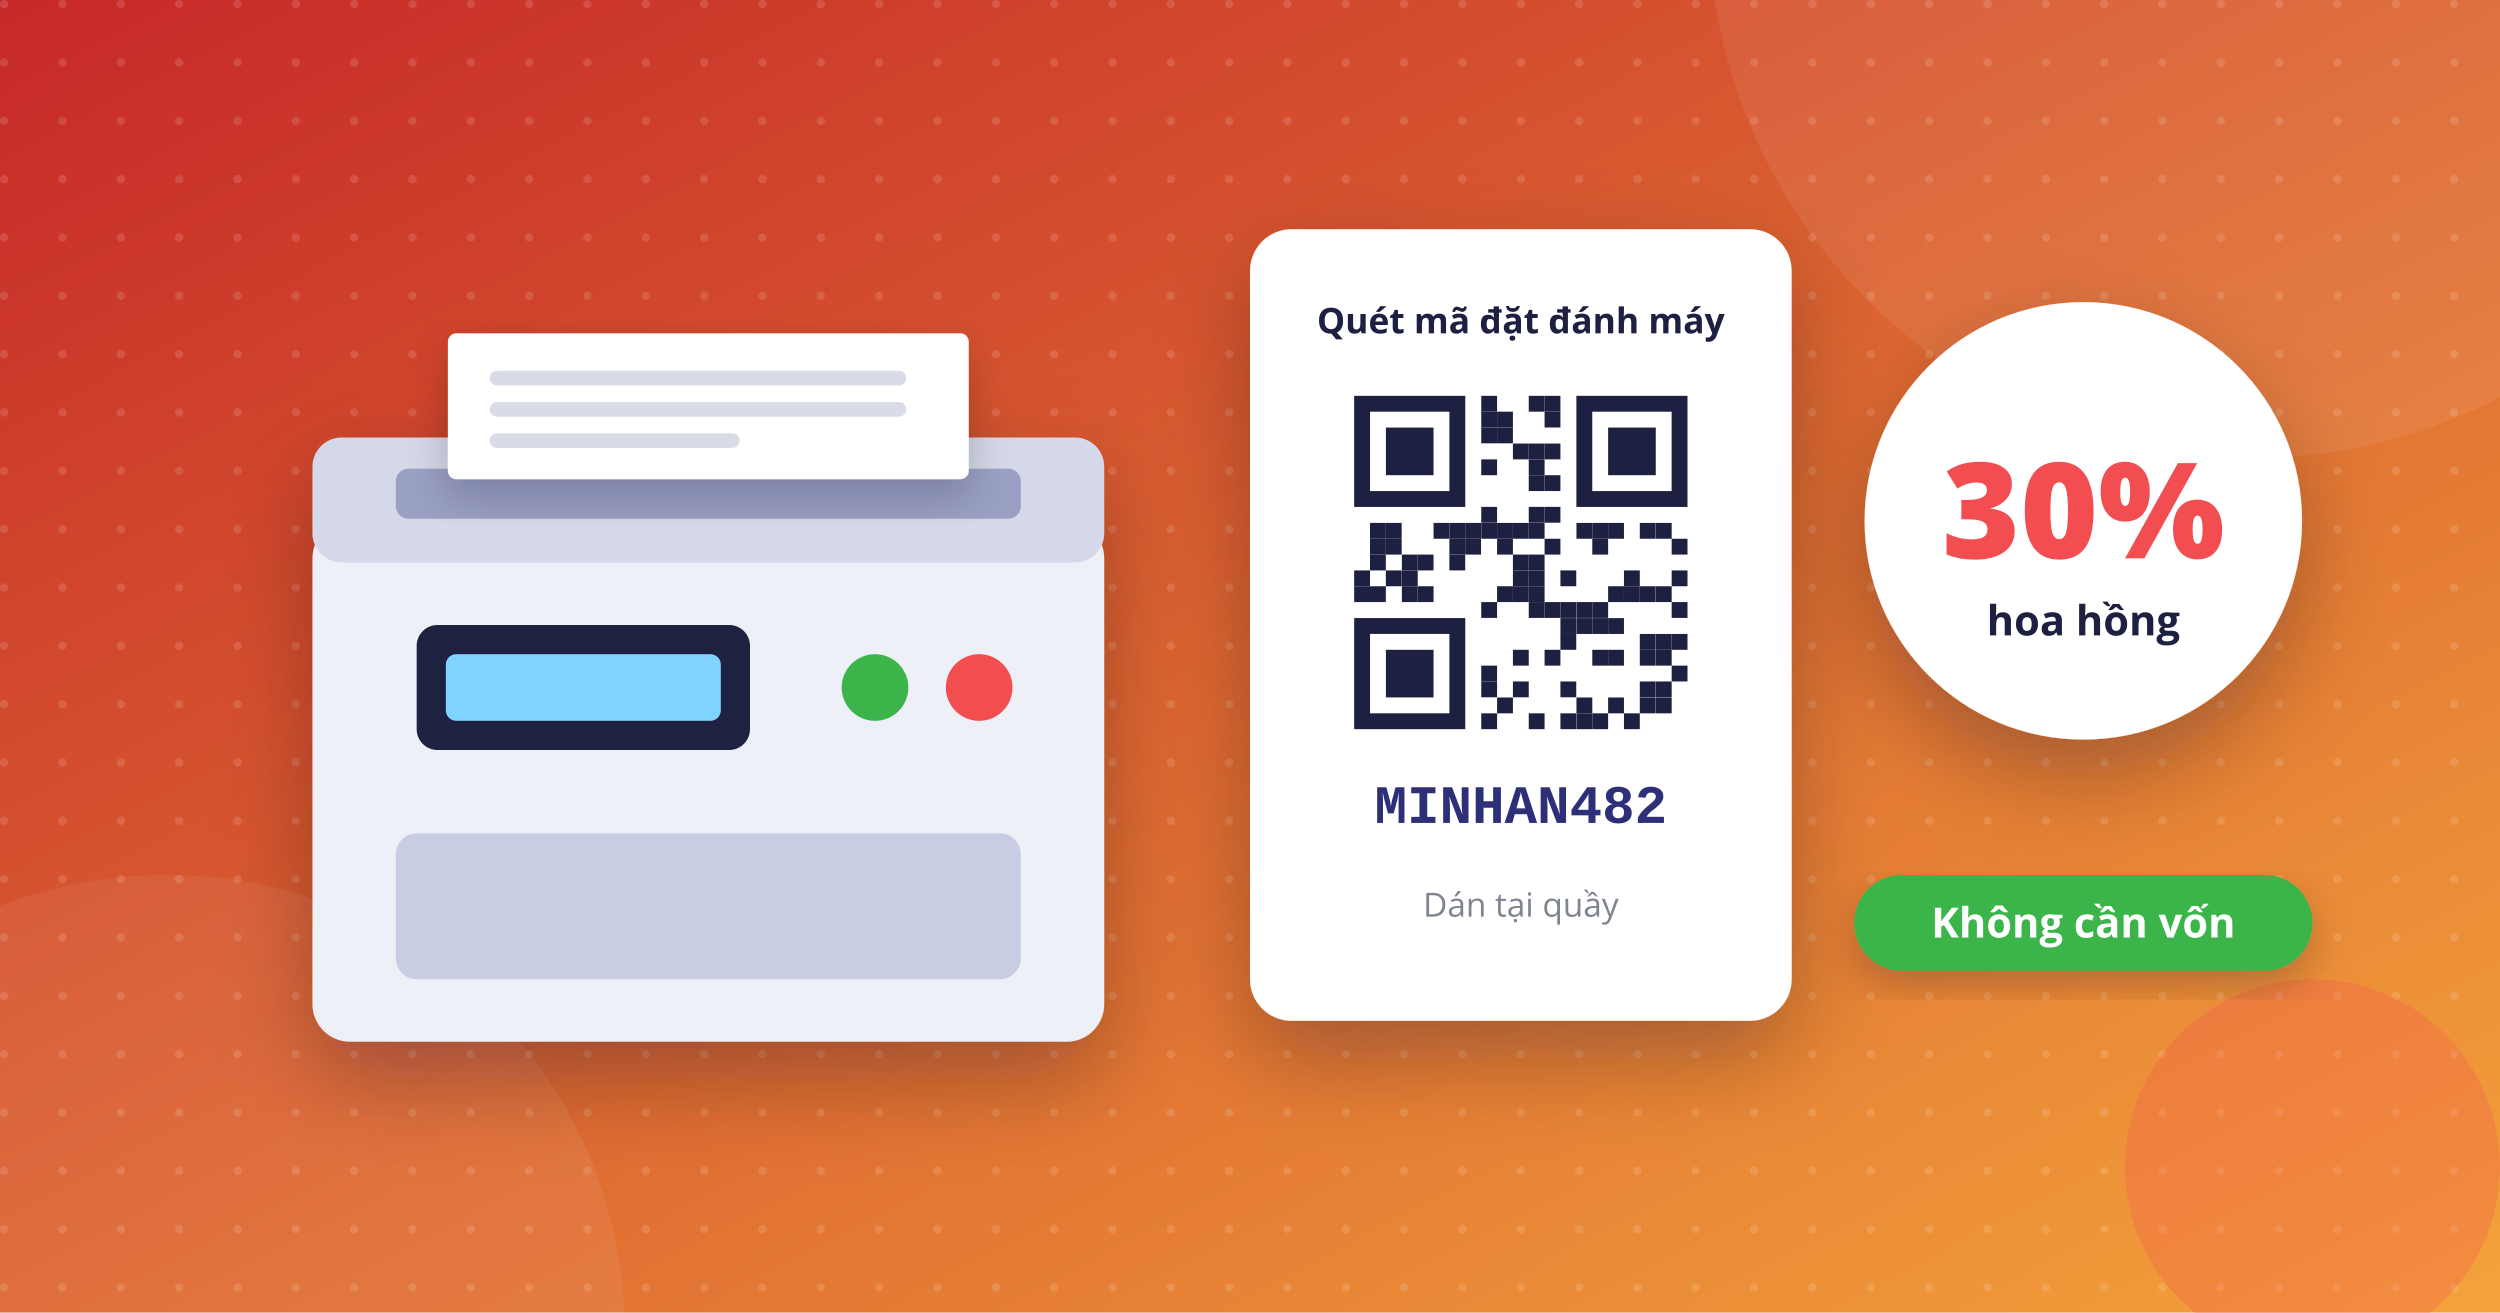
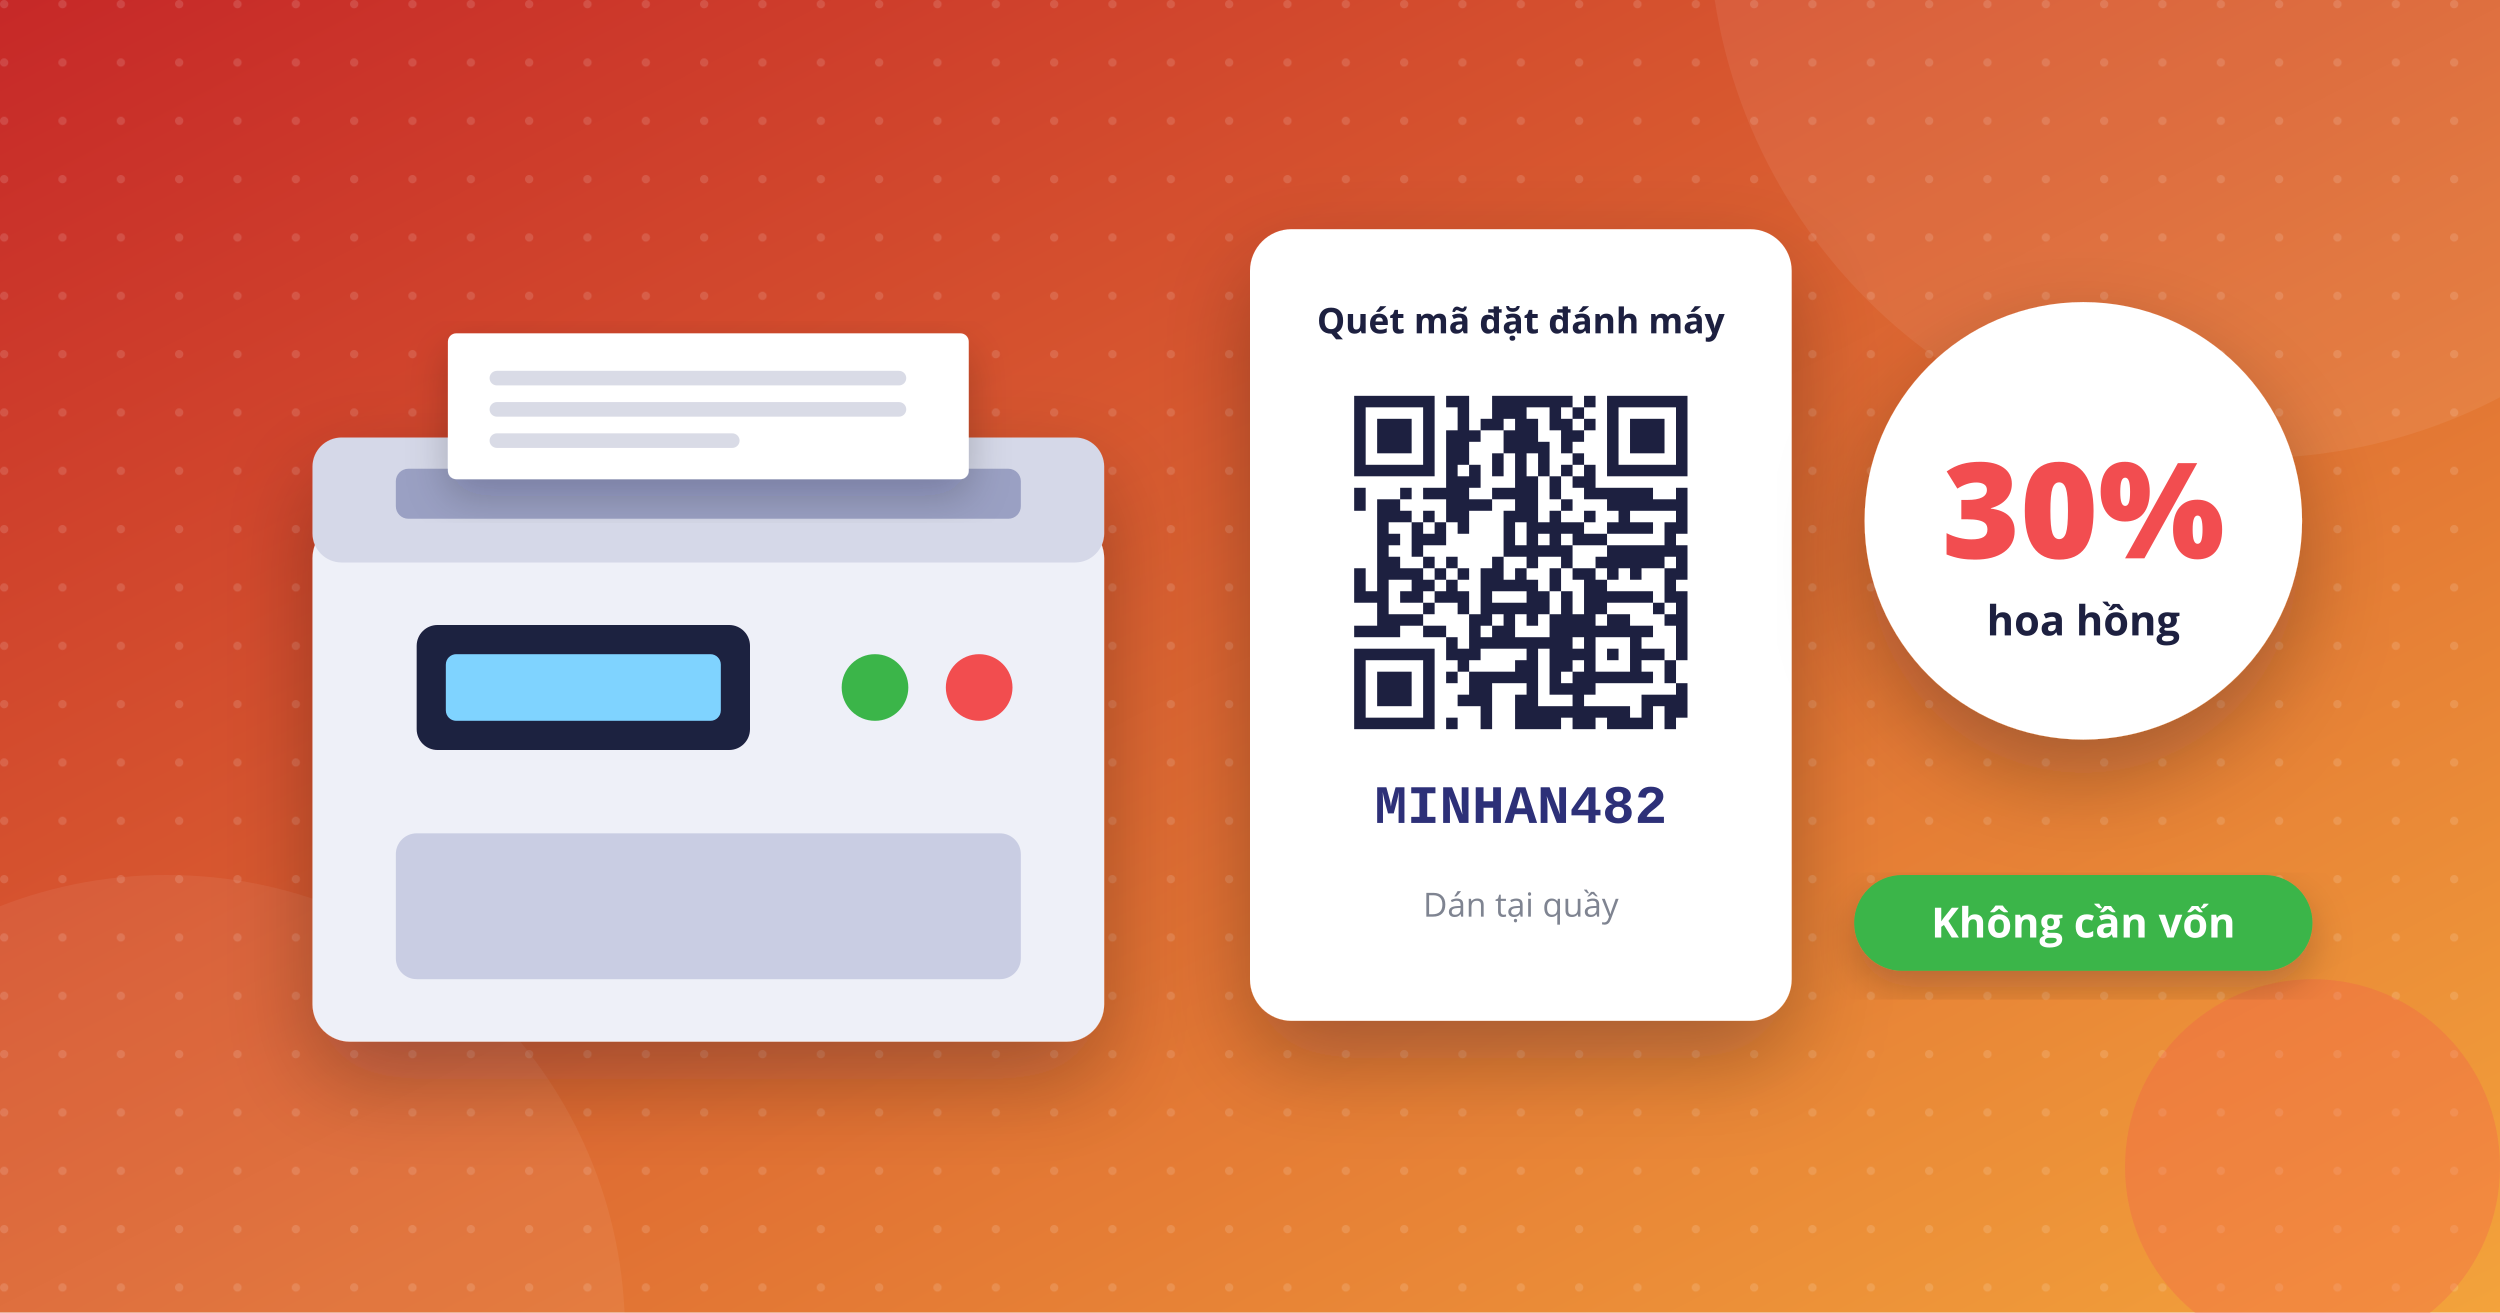
<svg xmlns="http://www.w3.org/2000/svg" viewBox="0 0 1200 630" role="img">
  <defs>
    <linearGradient id="bg" x1="0" y1="0" x2="1" y2="1">
      <stop offset="0" stop-color="#c62828" />
      <stop offset="1" stop-color="#f3a33b" />
    </linearGradient>
    <filter id="sh" x="-20%" y="-20%" width="140%" height="150%">
      <feDropShadow dx="0" dy="18" stdDeviation="22" flood-color="#0b0d2a" flood-opacity=".28" />
    </filter>
    <filter id="sh2" x="-20%" y="-20%" width="140%" height="150%">
      <feDropShadow dx="0" dy="8" stdDeviation="10" flood-color="#0b0d2a" flood-opacity=".22" />
    </filter>
    <pattern id="dots" width="28" height="28" patternUnits="userSpaceOnUse">
      <circle cx="2" cy="2" r="2" fill="#fff" opacity=".13" />
    </pattern>
  </defs>
  <rect width="1200" height="630" fill="url(#bg)" />
  <rect width="1200" height="630" fill="url(#dots)" />
  <circle cx="1080" cy="-40" r="260" fill="#fff" opacity=".07" />
  <circle cx="80" cy="640" r="220" fill="#fff" opacity=".06" />
  <circle cx="1110" cy="560" r="90" fill="#f24d50" opacity=".25" />
  <g filter="url(#sh)">
    <rect x="150" y="250" width="380" height="250" rx="18" fill="#eef0f8" />
    <rect x="150" y="210" width="380" height="60" rx="14" fill="#d5d8e8" />
    <rect x="190" y="225" width="300" height="24" rx="6" fill="#9aa0c3" />
    <rect x="200" y="300" width="160" height="60" rx="10" fill="#1d2040" />
    <rect x="214" y="314" width="132" height="32" rx="5" fill="#7fd3ff" />
    <circle cx="420" cy="330" r="16" fill="#3bb54a" />
    <circle cx="470" cy="330" r="16" fill="#f24d50" />
    <rect x="190" y="400" width="300" height="70" rx="10" fill="#c9cde3" />
  </g>
  <rect x="215" y="160" width="250" height="70" rx="4" fill="#fff" filter="url(#sh2)" />
  <rect x="235" y="178" width="200" height="7" rx="3.5" fill="#d9dbe6" />
  <rect x="235" y="193" width="200" height="7" rx="3.5" fill="#d9dbe6" />
  <rect x="235" y="208" width="120" height="7" rx="3.5" fill="#d9dbe6" />
  <g filter="url(#sh)">
    <rect x="600" y="110" width="260" height="380" rx="20" fill="#fff" />
  </g>
-   <rect x="642" y="182" width="176" height="176" fill="#fff" />
-   <rect x="711.0" y="190.0" width="7.6" height="7.6" fill="#1d2040" />
-   <rect x="733.8" y="190.0" width="7.6" height="7.6" fill="#1d2040" />
-   <rect x="741.4" y="190.0" width="7.6" height="7.6" fill="#1d2040" />
-   <rect x="711.0" y="197.6" width="7.6" height="7.6" fill="#1d2040" />
-   <rect x="718.6" y="197.6" width="7.6" height="7.6" fill="#1d2040" />
-   <rect x="741.4" y="197.6" width="7.6" height="7.6" fill="#1d2040" />
-   <rect x="711.0" y="205.2" width="7.6" height="7.6" fill="#1d2040" />
-   <rect x="718.6" y="205.2" width="7.6" height="7.6" fill="#1d2040" />
-   <rect x="726.2" y="212.9" width="7.6" height="7.6" fill="#1d2040" />
-   <rect x="733.8" y="212.9" width="7.6" height="7.6" fill="#1d2040" />
-   <rect x="741.4" y="212.9" width="7.6" height="7.6" fill="#1d2040" />
-   <rect x="711.0" y="220.5" width="7.6" height="7.6" fill="#1d2040" />
-   <rect x="733.8" y="220.5" width="7.6" height="7.6" fill="#1d2040" />
-   <rect x="733.8" y="228.1" width="7.6" height="7.6" fill="#1d2040" />
-   <rect x="741.4" y="228.1" width="7.6" height="7.6" fill="#1d2040" />
-   <rect x="711.0" y="243.3" width="7.6" height="7.6" fill="#1d2040" />
-   <rect x="733.8" y="243.3" width="7.6" height="7.6" fill="#1d2040" />
-   <rect x="741.4" y="243.3" width="7.6" height="7.6" fill="#1d2040" />
-   <rect x="657.6" y="251.0" width="7.6" height="7.6" fill="#1d2040" />
-   <rect x="665.2" y="251.0" width="7.6" height="7.6" fill="#1d2040" />
-   <rect x="688.1" y="251.0" width="7.6" height="7.6" fill="#1d2040" />
-   <rect x="695.7" y="251.0" width="7.6" height="7.6" fill="#1d2040" />
-   <rect x="703.3" y="251.0" width="7.6" height="7.6" fill="#1d2040" />
-   <rect x="711.0" y="251.0" width="7.6" height="7.6" fill="#1d2040" />
-   <rect x="718.6" y="251.0" width="7.6" height="7.6" fill="#1d2040" />
-   <rect x="726.2" y="251.0" width="7.6" height="7.6" fill="#1d2040" />
-   <rect x="733.8" y="251.0" width="7.6" height="7.6" fill="#1d2040" />
-   <rect x="756.7" y="251.0" width="7.6" height="7.6" fill="#1d2040" />
-   <rect x="764.3" y="251.0" width="7.6" height="7.6" fill="#1d2040" />
-   <rect x="771.9" y="251.0" width="7.6" height="7.6" fill="#1d2040" />
-   <rect x="787.1" y="251.0" width="7.6" height="7.6" fill="#1d2040" />
-   <rect x="794.8" y="251.0" width="7.6" height="7.6" fill="#1d2040" />
-   <rect x="657.6" y="258.6" width="7.6" height="7.6" fill="#1d2040" />
-   <rect x="665.2" y="258.6" width="7.6" height="7.6" fill="#1d2040" />
-   <rect x="695.7" y="258.6" width="7.6" height="7.6" fill="#1d2040" />
-   <rect x="703.3" y="258.6" width="7.6" height="7.6" fill="#1d2040" />
-   <rect x="718.6" y="258.6" width="7.6" height="7.6" fill="#1d2040" />
-   <rect x="741.4" y="258.6" width="7.6" height="7.6" fill="#1d2040" />
-   <rect x="764.3" y="258.6" width="7.6" height="7.6" fill="#1d2040" />
-   <rect x="802.4" y="258.6" width="7.6" height="7.6" fill="#1d2040" />
-   <rect x="657.6" y="266.2" width="7.6" height="7.6" fill="#1d2040" />
-   <rect x="672.9" y="266.2" width="7.6" height="7.6" fill="#1d2040" />
-   <rect x="680.5" y="266.2" width="7.6" height="7.6" fill="#1d2040" />
-   <rect x="695.7" y="266.2" width="7.6" height="7.6" fill="#1d2040" />
-   <rect x="726.2" y="266.2" width="7.6" height="7.6" fill="#1d2040" />
-   <rect x="733.8" y="266.2" width="7.6" height="7.6" fill="#1d2040" />
-   <rect x="650.0" y="273.8" width="7.6" height="7.6" fill="#1d2040" />
-   <rect x="665.2" y="273.8" width="7.6" height="7.6" fill="#1d2040" />
-   <rect x="672.9" y="273.8" width="7.6" height="7.6" fill="#1d2040" />
-   <rect x="726.2" y="273.8" width="7.6" height="7.6" fill="#1d2040" />
-   <rect x="733.8" y="273.8" width="7.6" height="7.6" fill="#1d2040" />
-   <rect x="749.0" y="273.8" width="7.6" height="7.6" fill="#1d2040" />
-   <rect x="779.5" y="273.8" width="7.6" height="7.6" fill="#1d2040" />
-   <rect x="802.4" y="273.8" width="7.6" height="7.6" fill="#1d2040" />
-   <rect x="650.0" y="281.4" width="7.6" height="7.6" fill="#1d2040" />
-   <rect x="657.6" y="281.4" width="7.6" height="7.6" fill="#1d2040" />
-   <rect x="672.9" y="281.4" width="7.6" height="7.6" fill="#1d2040" />
-   <rect x="680.5" y="281.4" width="7.6" height="7.6" fill="#1d2040" />
-   <rect x="718.6" y="281.4" width="7.6" height="7.6" fill="#1d2040" />
-   <rect x="726.2" y="281.4" width="7.6" height="7.6" fill="#1d2040" />
-   <rect x="733.8" y="281.4" width="7.6" height="7.6" fill="#1d2040" />
-   <rect x="771.9" y="281.4" width="7.6" height="7.6" fill="#1d2040" />
-   <rect x="779.5" y="281.4" width="7.6" height="7.6" fill="#1d2040" />
-   <rect x="787.1" y="281.4" width="7.6" height="7.6" fill="#1d2040" />
-   <rect x="794.8" y="281.4" width="7.6" height="7.6" fill="#1d2040" />
-   <rect x="711.0" y="289.0" width="7.6" height="7.6" fill="#1d2040" />
-   <rect x="733.8" y="289.0" width="7.6" height="7.6" fill="#1d2040" />
-   <rect x="741.4" y="289.0" width="7.6" height="7.6" fill="#1d2040" />
-   <rect x="749.0" y="289.0" width="7.6" height="7.6" fill="#1d2040" />
-   <rect x="756.7" y="289.0" width="7.6" height="7.6" fill="#1d2040" />
-   <rect x="764.3" y="289.0" width="7.6" height="7.6" fill="#1d2040" />
-   <rect x="802.4" y="289.0" width="7.6" height="7.6" fill="#1d2040" />
-   <rect x="749.0" y="296.7" width="7.6" height="7.6" fill="#1d2040" />
-   <rect x="756.7" y="296.7" width="7.6" height="7.6" fill="#1d2040" />
-   <rect x="764.3" y="296.7" width="7.6" height="7.6" fill="#1d2040" />
-   <rect x="771.9" y="296.7" width="7.6" height="7.6" fill="#1d2040" />
-   <rect x="749.0" y="304.3" width="7.6" height="7.6" fill="#1d2040" />
-   <rect x="787.1" y="304.3" width="7.6" height="7.6" fill="#1d2040" />
-   <rect x="794.8" y="304.3" width="7.6" height="7.6" fill="#1d2040" />
-   <rect x="802.4" y="304.3" width="7.6" height="7.6" fill="#1d2040" />
-   <rect x="726.2" y="311.9" width="7.6" height="7.6" fill="#1d2040" />
-   <rect x="741.4" y="311.9" width="7.6" height="7.6" fill="#1d2040" />
-   <rect x="764.3" y="311.9" width="7.6" height="7.6" fill="#1d2040" />
-   <rect x="771.9" y="311.9" width="7.6" height="7.6" fill="#1d2040" />
-   <rect x="787.1" y="311.9" width="7.6" height="7.6" fill="#1d2040" />
-   <rect x="794.8" y="311.9" width="7.6" height="7.6" fill="#1d2040" />
-   <rect x="711.0" y="319.5" width="7.6" height="7.6" fill="#1d2040" />
-   <rect x="802.4" y="319.5" width="7.6" height="7.6" fill="#1d2040" />
-   <rect x="711.0" y="327.1" width="7.6" height="7.6" fill="#1d2040" />
-   <rect x="726.2" y="327.1" width="7.6" height="7.6" fill="#1d2040" />
-   <rect x="749.0" y="327.1" width="7.6" height="7.6" fill="#1d2040" />
-   <rect x="787.1" y="327.1" width="7.6" height="7.6" fill="#1d2040" />
-   <rect x="794.8" y="327.1" width="7.6" height="7.6" fill="#1d2040" />
-   <rect x="718.6" y="334.8" width="7.6" height="7.6" fill="#1d2040" />
-   <rect x="756.7" y="334.8" width="7.6" height="7.6" fill="#1d2040" />
-   <rect x="771.9" y="334.8" width="7.6" height="7.6" fill="#1d2040" />
-   <rect x="787.1" y="334.8" width="7.6" height="7.6" fill="#1d2040" />
-   <rect x="794.8" y="334.8" width="7.6" height="7.6" fill="#1d2040" />
-   <rect x="711.0" y="342.4" width="7.6" height="7.6" fill="#1d2040" />
-   <rect x="733.8" y="342.4" width="7.6" height="7.6" fill="#1d2040" />
-   <rect x="749.0" y="342.4" width="7.6" height="7.6" fill="#1d2040" />
-   <rect x="756.7" y="342.4" width="7.6" height="7.6" fill="#1d2040" />
-   <rect x="764.3" y="342.4" width="7.6" height="7.6" fill="#1d2040" />
-   <rect x="779.5" y="342.4" width="7.6" height="7.6" fill="#1d2040" />
-   <rect x="650" y="190" width="53.333" height="53.333" fill="#1d2040" />
-   <rect x="657.619" y="197.619" width="38.095" height="38.095" fill="#fff" />
-   <rect x="665.238" y="205.238" width="22.857" height="22.857" fill="#1d2040" />
-   <rect x="756.667" y="190" width="53.333" height="53.333" fill="#1d2040" />
-   <rect x="764.286" y="197.619" width="38.095" height="38.095" fill="#fff" />
-   <rect x="771.905" y="205.238" width="22.857" height="22.857" fill="#1d2040" />
-   <rect x="650" y="296.667" width="53.333" height="53.333" fill="#1d2040" />
-   <rect x="657.619" y="304.286" width="38.095" height="38.095" fill="#fff" />
-   <rect x="665.238" y="311.905" width="22.857" height="22.857" fill="#1d2040" />
+   <rect x="640" y="180" width="180" height="180" rx="6" fill="#fff" />
+   <path d="M650.00 190.00h5.52v5.52h-5.52zM655.52 190.00h5.52v5.52h-5.52zM661.03 190.00h5.52v5.52h-5.52zM666.55 190.00h5.52v5.52h-5.52zM672.07 190.00h5.52v5.52h-5.52zM677.59 190.00h5.52v5.52h-5.52zM683.10 190.00h5.52v5.52h-5.52zM694.14 190.00h5.52v5.52h-5.52zM699.66 190.00h5.52v5.52h-5.52zM716.21 190.00h5.52v5.52h-5.52zM721.72 190.00h5.52v5.52h-5.52zM727.24 190.00h5.52v5.52h-5.52zM732.76 190.00h5.52v5.52h-5.52zM738.28 190.00h5.52v5.52h-5.52zM743.79 190.00h5.52v5.52h-5.52zM749.31 190.00h5.52v5.52h-5.52zM760.34 190.00h5.52v5.52h-5.52zM771.38 190.00h5.52v5.52h-5.52zM776.90 190.00h5.52v5.52h-5.52zM782.41 190.00h5.52v5.52h-5.52zM787.93 190.00h5.52v5.52h-5.52zM793.45 190.00h5.52v5.52h-5.52zM798.97 190.00h5.52v5.52h-5.52zM804.48 190.00h5.52v5.52h-5.52zM650.00 195.52h5.52v5.52h-5.52zM683.10 195.52h5.52v5.52h-5.52zM699.66 195.52h5.52v5.52h-5.52zM716.21 195.52h5.52v5.52h-5.52zM721.72 195.52h5.52v5.52h-5.52zM727.24 195.52h5.52v5.52h-5.52zM743.79 195.52h5.52v5.52h-5.52zM754.83 195.52h5.52v5.52h-5.52zM771.38 195.52h5.52v5.52h-5.52zM804.48 195.52h5.52v5.52h-5.52zM650.00 201.03h5.52v5.52h-5.52zM661.03 201.03h5.52v5.52h-5.52zM666.55 201.03h5.52v5.52h-5.52zM672.07 201.03h5.52v5.52h-5.52zM683.10 201.03h5.52v5.52h-5.52zM699.66 201.03h5.52v5.52h-5.52zM710.69 201.03h5.52v5.52h-5.52zM716.21 201.03h5.52v5.52h-5.52zM727.24 201.03h5.52v5.52h-5.52zM732.76 201.03h5.52v5.52h-5.52zM743.79 201.03h5.52v5.52h-5.52zM749.31 201.03h5.52v5.52h-5.52zM760.34 201.03h5.52v5.52h-5.52zM771.38 201.03h5.52v5.52h-5.52zM782.41 201.03h5.52v5.52h-5.52zM787.93 201.03h5.52v5.52h-5.52zM793.45 201.03h5.52v5.52h-5.52zM804.48 201.03h5.52v5.52h-5.52zM650.00 206.55h5.52v5.52h-5.52zM661.03 206.55h5.52v5.52h-5.52zM666.55 206.55h5.52v5.52h-5.52zM672.07 206.55h5.52v5.52h-5.52zM683.10 206.55h5.52v5.52h-5.52zM694.14 206.55h5.52v5.52h-5.52zM699.66 206.55h5.52v5.52h-5.52zM705.17 206.55h5.52v5.52h-5.52zM721.72 206.55h5.52v5.52h-5.52zM727.24 206.55h5.52v5.52h-5.52zM732.76 206.55h5.52v5.52h-5.52zM749.31 206.55h5.52v5.52h-5.52zM754.83 206.55h5.52v5.52h-5.52zM771.38 206.55h5.52v5.52h-5.52zM782.41 206.55h5.52v5.52h-5.52zM787.93 206.55h5.52v5.52h-5.52zM793.45 206.55h5.52v5.52h-5.52zM804.48 206.55h5.52v5.52h-5.52zM650.00 212.07h5.52v5.52h-5.52zM661.03 212.07h5.52v5.52h-5.52zM666.55 212.07h5.52v5.52h-5.52zM672.07 212.07h5.52v5.52h-5.52zM683.10 212.07h5.52v5.52h-5.52zM694.14 212.07h5.52v5.52h-5.52zM699.66 212.07h5.52v5.52h-5.52zM721.72 212.07h5.52v5.52h-5.52zM727.24 212.07h5.52v5.52h-5.52zM732.76 212.07h5.52v5.52h-5.52zM738.28 212.07h5.52v5.52h-5.52zM749.31 212.07h5.52v5.52h-5.52zM771.38 212.07h5.52v5.52h-5.52zM782.41 212.07h5.52v5.52h-5.52zM787.93 212.07h5.52v5.52h-5.52zM793.45 212.07h5.52v5.52h-5.52zM804.48 212.07h5.52v5.52h-5.52zM650.00 217.59h5.52v5.52h-5.52zM683.10 217.59h5.52v5.52h-5.52zM694.14 217.59h5.52v5.52h-5.52zM699.66 217.59h5.52v5.52h-5.52zM716.21 217.59h5.52v5.52h-5.52zM727.24 217.59h5.52v5.52h-5.52zM738.28 217.59h5.52v5.52h-5.52zM754.83 217.59h5.52v5.52h-5.52zM771.38 217.59h5.52v5.52h-5.52zM804.48 217.59h5.52v5.52h-5.52zM650.00 223.10h5.52v5.52h-5.52zM655.52 223.10h5.52v5.52h-5.52zM661.03 223.10h5.52v5.52h-5.52zM666.55 223.10h5.52v5.52h-5.52zM672.07 223.10h5.52v5.52h-5.52zM677.59 223.10h5.52v5.52h-5.52zM683.10 223.10h5.52v5.52h-5.52zM694.14 223.10h5.52v5.52h-5.52zM705.17 223.10h5.52v5.52h-5.52zM716.21 223.10h5.52v5.52h-5.52zM727.24 223.10h5.52v5.52h-5.52zM738.28 223.10h5.52v5.52h-5.52zM749.31 223.10h5.52v5.52h-5.52zM760.34 223.10h5.52v5.52h-5.52zM771.38 223.10h5.52v5.52h-5.52zM776.90 223.10h5.52v5.52h-5.52zM782.41 223.10h5.52v5.52h-5.52zM787.93 223.10h5.52v5.52h-5.52zM793.45 223.10h5.52v5.52h-5.52zM798.97 223.10h5.52v5.52h-5.52zM804.48 223.10h5.52v5.52h-5.52zM694.14 228.62h5.52v5.52h-5.52zM699.66 228.62h5.52v5.52h-5.52zM705.17 228.62h5.52v5.52h-5.52zM727.24 228.62h5.52v5.52h-5.52zM732.76 228.62h5.52v5.52h-5.52zM743.79 228.62h5.52v5.52h-5.52zM754.83 228.62h5.52v5.52h-5.52zM760.34 228.62h5.52v5.52h-5.52zM650.00 234.14h5.52v5.52h-5.52zM672.07 234.14h5.52v5.52h-5.52zM683.10 234.14h5.52v5.52h-5.52zM688.62 234.14h5.52v5.52h-5.52zM694.14 234.14h5.52v5.52h-5.52zM699.66 234.14h5.52v5.52h-5.52zM716.21 234.14h5.52v5.52h-5.52zM721.72 234.14h5.52v5.52h-5.52zM727.24 234.14h5.52v5.52h-5.52zM732.76 234.14h5.52v5.52h-5.52zM743.79 234.14h5.52v5.52h-5.52zM760.34 234.14h5.52v5.52h-5.52zM765.86 234.14h5.52v5.52h-5.52zM771.38 234.14h5.52v5.52h-5.52zM776.90 234.14h5.52v5.52h-5.52zM782.41 234.14h5.52v5.52h-5.52zM787.93 234.14h5.52v5.52h-5.52zM804.48 234.14h5.52v5.52h-5.52zM650.00 239.66h5.52v5.52h-5.52zM661.03 239.66h5.52v5.52h-5.52zM666.55 239.66h5.52v5.52h-5.52zM694.14 239.66h5.52v5.52h-5.52zM699.66 239.66h5.52v5.52h-5.52zM705.17 239.66h5.52v5.52h-5.52zM710.69 239.66h5.52v5.52h-5.52zM727.24 239.66h5.52v5.52h-5.52zM732.76 239.66h5.52v5.52h-5.52zM749.31 239.66h5.52v5.52h-5.52zM771.38 239.66h5.52v5.52h-5.52zM776.90 239.66h5.52v5.52h-5.52zM782.41 239.66h5.52v5.52h-5.52zM787.93 239.66h5.52v5.52h-5.52zM793.45 239.66h5.52v5.52h-5.52zM798.97 239.66h5.52v5.52h-5.52zM804.48 239.66h5.52v5.52h-5.52zM661.03 245.17h5.52v5.52h-5.52zM666.55 245.17h5.52v5.52h-5.52zM672.07 245.17h5.52v5.52h-5.52zM683.10 245.17h5.52v5.52h-5.52zM694.14 245.17h5.52v5.52h-5.52zM699.66 245.17h5.52v5.52h-5.52zM721.72 245.17h5.52v5.52h-5.52zM727.24 245.17h5.52v5.52h-5.52zM732.76 245.17h5.52v5.52h-5.52zM743.79 245.17h5.52v5.52h-5.52zM760.34 245.17h5.52v5.52h-5.52zM776.90 245.17h5.52v5.52h-5.52zM804.48 245.17h5.52v5.52h-5.52zM661.03 250.69h5.52v5.52h-5.52zM677.59 250.69h5.52v5.52h-5.52zM688.62 250.69h5.52v5.52h-5.52zM699.66 250.69h5.52v5.52h-5.52zM721.72 250.69h5.52v5.52h-5.52zM732.76 250.69h5.52v5.52h-5.52zM738.28 250.69h5.52v5.52h-5.52zM743.79 250.69h5.52v5.52h-5.52zM749.31 250.69h5.52v5.52h-5.52zM754.83 250.69h5.52v5.52h-5.52zM771.38 250.69h5.52v5.52h-5.52zM776.90 250.69h5.52v5.52h-5.52zM782.41 250.69h5.52v5.52h-5.52zM787.93 250.69h5.52v5.52h-5.52zM798.97 250.69h5.52v5.52h-5.52zM804.48 250.69h5.52v5.52h-5.52zM661.03 256.21h5.52v5.52h-5.52zM666.55 256.21h5.52v5.52h-5.52zM677.59 256.21h5.52v5.52h-5.52zM683.10 256.21h5.52v5.52h-5.52zM688.62 256.21h5.52v5.52h-5.52zM721.72 256.21h5.52v5.52h-5.52zM732.76 256.21h5.52v5.52h-5.52zM743.79 256.21h5.52v5.52h-5.52zM754.83 256.21h5.52v5.52h-5.52zM760.34 256.21h5.52v5.52h-5.52zM765.86 256.21h5.52v5.52h-5.52zM798.97 256.21h5.52v5.52h-5.52zM661.03 261.72h5.52v5.52h-5.52zM677.59 261.72h5.52v5.52h-5.52zM721.72 261.72h5.52v5.52h-5.52zM727.24 261.72h5.52v5.52h-5.52zM732.76 261.72h5.52v5.52h-5.52zM738.28 261.72h5.52v5.52h-5.52zM743.79 261.72h5.52v5.52h-5.52zM749.31 261.72h5.52v5.52h-5.52zM771.38 261.72h5.52v5.52h-5.52zM776.90 261.72h5.52v5.52h-5.52zM782.41 261.72h5.52v5.52h-5.52zM787.93 261.72h5.52v5.52h-5.52zM793.45 261.72h5.52v5.52h-5.52zM798.97 261.72h5.52v5.52h-5.52zM804.48 261.72h5.52v5.52h-5.52zM661.03 267.24h5.52v5.52h-5.52zM666.55 267.24h5.52v5.52h-5.52zM683.10 267.24h5.52v5.52h-5.52zM694.14 267.24h5.52v5.52h-5.52zM716.21 267.24h5.52v5.52h-5.52zM732.76 267.24h5.52v5.52h-5.52zM749.31 267.24h5.52v5.52h-5.52zM765.86 267.24h5.52v5.52h-5.52zM771.38 267.24h5.52v5.52h-5.52zM776.90 267.24h5.52v5.52h-5.52zM782.41 267.24h5.52v5.52h-5.52zM787.93 267.24h5.52v5.52h-5.52zM793.45 267.24h5.52v5.52h-5.52zM804.48 267.24h5.52v5.52h-5.52zM650.00 272.76h5.52v5.52h-5.52zM661.03 272.76h5.52v5.52h-5.52zM666.55 272.76h5.52v5.52h-5.52zM672.07 272.76h5.52v5.52h-5.52zM677.59 272.76h5.52v5.52h-5.52zM688.62 272.76h5.52v5.52h-5.52zM699.66 272.76h5.52v5.52h-5.52zM710.69 272.76h5.52v5.52h-5.52zM716.21 272.76h5.52v5.52h-5.52zM727.24 272.76h5.52v5.52h-5.52zM743.79 272.76h5.52v5.52h-5.52zM754.83 272.76h5.52v5.52h-5.52zM760.34 272.76h5.52v5.52h-5.52zM771.38 272.76h5.52v5.52h-5.52zM782.41 272.76h5.52v5.52h-5.52zM798.97 272.76h5.52v5.52h-5.52zM804.48 272.76h5.52v5.52h-5.52zM650.00 278.28h5.52v5.52h-5.52zM661.03 278.28h5.52v5.52h-5.52zM677.59 278.28h5.52v5.52h-5.52zM683.10 278.28h5.52v5.52h-5.52zM694.14 278.28h5.52v5.52h-5.52zM710.69 278.28h5.52v5.52h-5.52zM716.21 278.28h5.52v5.52h-5.52zM721.72 278.28h5.52v5.52h-5.52zM727.24 278.28h5.52v5.52h-5.52zM732.76 278.28h5.52v5.52h-5.52zM743.79 278.28h5.52v5.52h-5.52zM760.34 278.28h5.52v5.52h-5.52zM765.86 278.28h5.52v5.52h-5.52zM798.97 278.28h5.52v5.52h-5.52zM650.00 283.79h5.52v5.52h-5.52zM655.52 283.79h5.52v5.52h-5.52zM661.03 283.79h5.52v5.52h-5.52zM672.07 283.79h5.52v5.52h-5.52zM677.59 283.79h5.52v5.52h-5.52zM688.62 283.79h5.52v5.52h-5.52zM694.14 283.79h5.52v5.52h-5.52zM699.66 283.79h5.52v5.52h-5.52zM710.69 283.79h5.52v5.52h-5.52zM732.76 283.79h5.52v5.52h-5.52zM738.28 283.79h5.52v5.52h-5.52zM749.31 283.79h5.52v5.52h-5.52zM760.34 283.79h5.52v5.52h-5.52zM765.86 283.79h5.52v5.52h-5.52zM771.38 283.79h5.52v5.52h-5.52zM776.90 283.79h5.52v5.52h-5.52zM782.41 283.79h5.52v5.52h-5.52zM787.93 283.79h5.52v5.52h-5.52zM798.97 283.79h5.52v5.52h-5.52zM804.48 283.79h5.52v5.52h-5.52zM661.03 289.31h5.52v5.52h-5.52zM683.10 289.31h5.52v5.52h-5.52zM699.66 289.31h5.52v5.52h-5.52zM710.69 289.31h5.52v5.52h-5.52zM716.21 289.31h5.52v5.52h-5.52zM721.72 289.31h5.52v5.52h-5.52zM727.24 289.31h5.52v5.52h-5.52zM732.76 289.31h5.52v5.52h-5.52zM738.28 289.31h5.52v5.52h-5.52zM749.31 289.31h5.52v5.52h-5.52zM760.34 289.31h5.52v5.52h-5.52zM765.86 289.31h5.52v5.52h-5.52zM793.45 289.31h5.52v5.52h-5.52zM804.48 289.31h5.52v5.52h-5.52zM661.03 294.83h5.52v5.52h-5.52zM666.55 294.83h5.52v5.52h-5.52zM672.07 294.83h5.52v5.52h-5.52zM677.59 294.83h5.52v5.52h-5.52zM705.17 294.83h5.52v5.52h-5.52zM710.69 294.83h5.52v5.52h-5.52zM721.72 294.83h5.52v5.52h-5.52zM732.76 294.83h5.52v5.52h-5.52zM743.79 294.83h5.52v5.52h-5.52zM749.31 294.83h5.52v5.52h-5.52zM754.83 294.83h5.52v5.52h-5.52zM760.34 294.83h5.52v5.52h-5.52zM771.38 294.83h5.52v5.52h-5.52zM776.90 294.83h5.52v5.52h-5.52zM798.97 294.83h5.52v5.52h-5.52zM804.48 294.83h5.52v5.52h-5.52zM650.00 300.34h5.52v5.52h-5.52zM655.52 300.34h5.52v5.52h-5.52zM661.03 300.34h5.52v5.52h-5.52zM666.55 300.34h5.52v5.52h-5.52zM683.10 300.34h5.52v5.52h-5.52zM688.62 300.34h5.52v5.52h-5.52zM705.17 300.34h5.52v5.52h-5.52zM716.21 300.34h5.52v5.52h-5.52zM721.72 300.34h5.52v5.52h-5.52zM743.79 300.34h5.52v5.52h-5.52zM749.31 300.34h5.52v5.52h-5.52zM754.83 300.34h5.52v5.52h-5.52zM760.34 300.34h5.52v5.52h-5.52zM765.86 300.34h5.52v5.52h-5.52zM771.38 300.34h5.52v5.52h-5.52zM776.90 300.34h5.52v5.52h-5.52zM782.41 300.34h5.52v5.52h-5.52zM787.93 300.34h5.52v5.52h-5.52zM804.48 300.34h5.52v5.52h-5.52zM694.14 305.86h5.52v5.52h-5.52zM705.17 305.86h5.52v5.52h-5.52zM710.69 305.86h5.52v5.52h-5.52zM716.21 305.86h5.52v5.52h-5.52zM721.72 305.86h5.52v5.52h-5.52zM727.24 305.86h5.52v5.52h-5.52zM732.76 305.86h5.52v5.52h-5.52zM738.28 305.86h5.52v5.52h-5.52zM743.79 305.86h5.52v5.52h-5.52zM749.31 305.86h5.52v5.52h-5.52zM760.34 305.86h5.52v5.52h-5.52zM782.41 305.86h5.52v5.52h-5.52zM804.48 305.86h5.52v5.52h-5.52zM650.00 311.38h5.52v5.52h-5.52zM655.52 311.38h5.52v5.52h-5.52zM661.03 311.38h5.52v5.52h-5.52zM666.55 311.38h5.52v5.52h-5.52zM672.07 311.38h5.52v5.52h-5.52zM677.59 311.38h5.52v5.52h-5.52zM683.10 311.38h5.52v5.52h-5.52zM694.14 311.38h5.52v5.52h-5.52zM699.66 311.38h5.52v5.52h-5.52zM705.17 311.38h5.52v5.52h-5.52zM732.76 311.38h5.52v5.52h-5.52zM743.79 311.38h5.52v5.52h-5.52zM749.31 311.38h5.52v5.52h-5.52zM754.83 311.38h5.52v5.52h-5.52zM760.34 311.38h5.52v5.52h-5.52zM771.38 311.38h5.52v5.52h-5.52zM782.41 311.38h5.52v5.52h-5.52zM787.93 311.38h5.52v5.52h-5.52zM793.45 311.38h5.52v5.52h-5.52zM804.48 311.38h5.52v5.52h-5.52zM650.00 316.90h5.52v5.52h-5.52zM683.10 316.90h5.52v5.52h-5.52zM699.66 316.90h5.52v5.52h-5.52zM727.24 316.90h5.52v5.52h-5.52zM732.76 316.90h5.52v5.52h-5.52zM743.79 316.90h5.52v5.52h-5.52zM749.31 316.90h5.52v5.52h-5.52zM760.34 316.90h5.52v5.52h-5.52zM782.41 316.90h5.52v5.52h-5.52zM798.97 316.90h5.52v5.52h-5.52zM650.00 322.41h5.52v5.52h-5.52zM661.03 322.41h5.52v5.52h-5.52zM666.55 322.41h5.52v5.52h-5.52zM672.07 322.41h5.52v5.52h-5.52zM683.10 322.41h5.52v5.52h-5.52zM694.14 322.41h5.52v5.52h-5.52zM705.17 322.41h5.52v5.52h-5.52zM710.69 322.41h5.52v5.52h-5.52zM716.21 322.41h5.52v5.52h-5.52zM721.72 322.41h5.52v5.52h-5.52zM727.24 322.41h5.52v5.52h-5.52zM732.76 322.41h5.52v5.52h-5.52zM743.79 322.41h5.52v5.52h-5.52zM754.83 322.41h5.52v5.52h-5.52zM760.34 322.41h5.52v5.52h-5.52zM765.86 322.41h5.52v5.52h-5.52zM771.38 322.41h5.52v5.52h-5.52zM776.90 322.41h5.52v5.52h-5.52zM782.41 322.41h5.52v5.52h-5.52zM787.93 322.41h5.52v5.52h-5.52zM798.97 322.41h5.52v5.52h-5.52zM650.00 327.93h5.52v5.52h-5.52zM661.03 327.93h5.52v5.52h-5.52zM666.55 327.93h5.52v5.52h-5.52zM672.07 327.93h5.52v5.52h-5.52zM683.10 327.93h5.52v5.52h-5.52zM705.17 327.93h5.52v5.52h-5.52zM710.69 327.93h5.52v5.52h-5.52zM732.76 327.93h5.52v5.52h-5.52zM743.79 327.93h5.52v5.52h-5.52zM749.31 327.93h5.52v5.52h-5.52zM754.83 327.93h5.52v5.52h-5.52zM760.34 327.93h5.52v5.52h-5.52zM804.48 327.93h5.52v5.52h-5.52zM650.00 333.45h5.52v5.52h-5.52zM661.03 333.45h5.52v5.52h-5.52zM666.55 333.45h5.52v5.52h-5.52zM672.07 333.45h5.52v5.52h-5.52zM683.10 333.45h5.52v5.52h-5.52zM699.66 333.45h5.52v5.52h-5.52zM705.17 333.45h5.52v5.52h-5.52zM710.69 333.45h5.52v5.52h-5.52zM727.24 333.45h5.52v5.52h-5.52zM732.76 333.45h5.52v5.52h-5.52zM754.83 333.45h5.52v5.52h-5.52zM787.93 333.45h5.52v5.52h-5.52zM793.45 333.45h5.52v5.52h-5.52zM798.97 333.45h5.52v5.52h-5.52zM804.48 333.45h5.52v5.52h-5.52zM650.00 338.97h5.52v5.52h-5.52zM683.10 338.97h5.52v5.52h-5.52zM710.69 338.97h5.52v5.52h-5.52zM727.24 338.97h5.52v5.52h-5.52zM732.76 338.97h5.52v5.52h-5.52zM738.28 338.97h5.52v5.52h-5.52zM743.79 338.97h5.52v5.52h-5.52zM749.31 338.97h5.52v5.52h-5.52zM754.83 338.97h5.52v5.52h-5.52zM760.34 338.97h5.52v5.52h-5.52zM765.86 338.97h5.52v5.52h-5.52zM771.38 338.97h5.52v5.52h-5.52zM776.90 338.97h5.52v5.52h-5.52zM787.93 338.97h5.52v5.52h-5.52zM798.97 338.97h5.52v5.52h-5.52zM804.48 338.97h5.52v5.52h-5.52zM650.00 344.48h5.52v5.52h-5.52zM655.52 344.48h5.52v5.52h-5.52zM661.03 344.48h5.52v5.52h-5.52zM666.55 344.48h5.52v5.52h-5.52zM672.07 344.48h5.52v5.52h-5.52zM677.59 344.48h5.52v5.52h-5.52zM683.10 344.48h5.52v5.52h-5.52zM694.14 344.48h5.52v5.52h-5.52zM710.69 344.48h5.52v5.52h-5.52zM727.24 344.48h5.52v5.52h-5.52zM732.76 344.48h5.52v5.52h-5.52zM738.28 344.48h5.52v5.52h-5.52zM743.79 344.48h5.52v5.52h-5.52zM754.83 344.48h5.52v5.52h-5.52zM760.34 344.48h5.52v5.52h-5.52zM771.38 344.48h5.52v5.52h-5.52zM776.90 344.48h5.52v5.52h-5.52zM782.41 344.48h5.52v5.52h-5.52zM787.93 344.48h5.52v5.52h-5.52zM798.97 344.48h5.52v5.52h-5.52z" fill="#1d2040" />
  <text x="730" y="160" text-anchor="middle" font-family="'Open Sans','Segoe UI',Arial,sans-serif" font-weight="700" font-size="17" fill="#1d2040">Quét mã đặt đánh máy</text>
  <text x="730" y="395" text-anchor="middle" font-family="Courier New,monospace" font-weight="800" font-size="26" fill="#2d3078">MINHAN482</text>
  <text x="730" y="440" text-anchor="middle" font-family="'Open Sans','Segoe UI',Arial,sans-serif" font-weight="400" font-size="16" fill="#7f8491">Dán tại quầy</text>
  <g filter="url(#sh)">
    <circle cx="1000" cy="250" r="105" fill="#fff" />
  </g>
  <text x="1000" y="268" text-anchor="middle" font-family="'Open Sans','Segoe UI',Arial,sans-serif" font-weight="800" font-size="64" fill="#f24d50">30%</text>
  <text x="1000" y="305" text-anchor="middle" font-family="'Open Sans','Segoe UI',Arial,sans-serif" font-weight="700" font-size="20" fill="#1d2040">hoa hồng</text>
  <g filter="url(#sh2)">
    <rect x="890" y="420" width="220" height="46" rx="23" fill="#3bb54a" />
    <text x="1000" y="450" text-anchor="middle" font-family="'Open Sans','Segoe UI',Arial,sans-serif" font-weight="700" font-size="20" fill="#fff">Không cần vốn</text>
  </g>
</svg>
